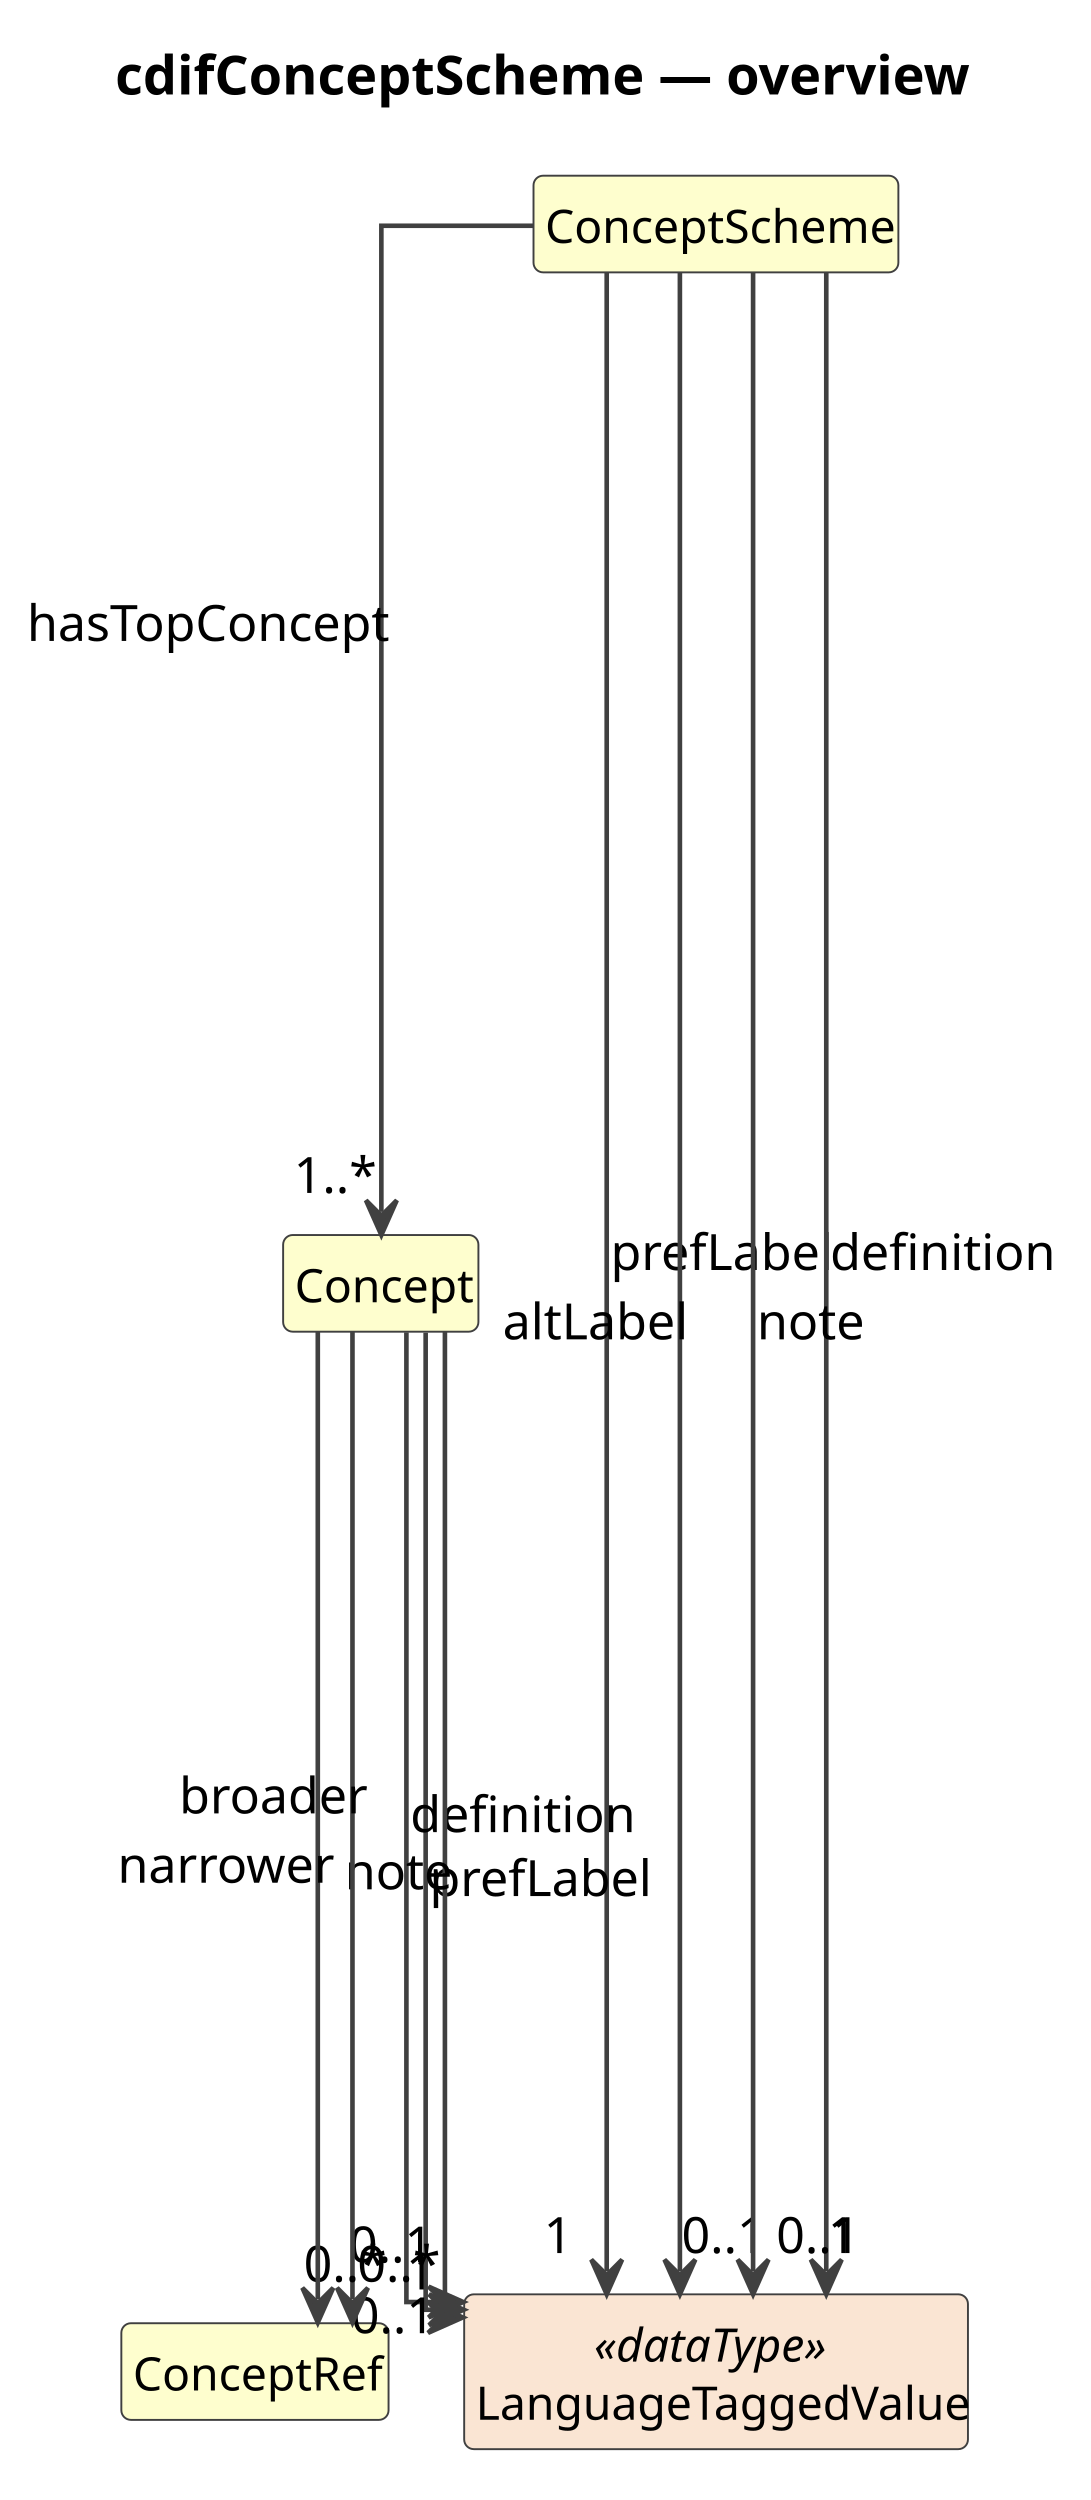
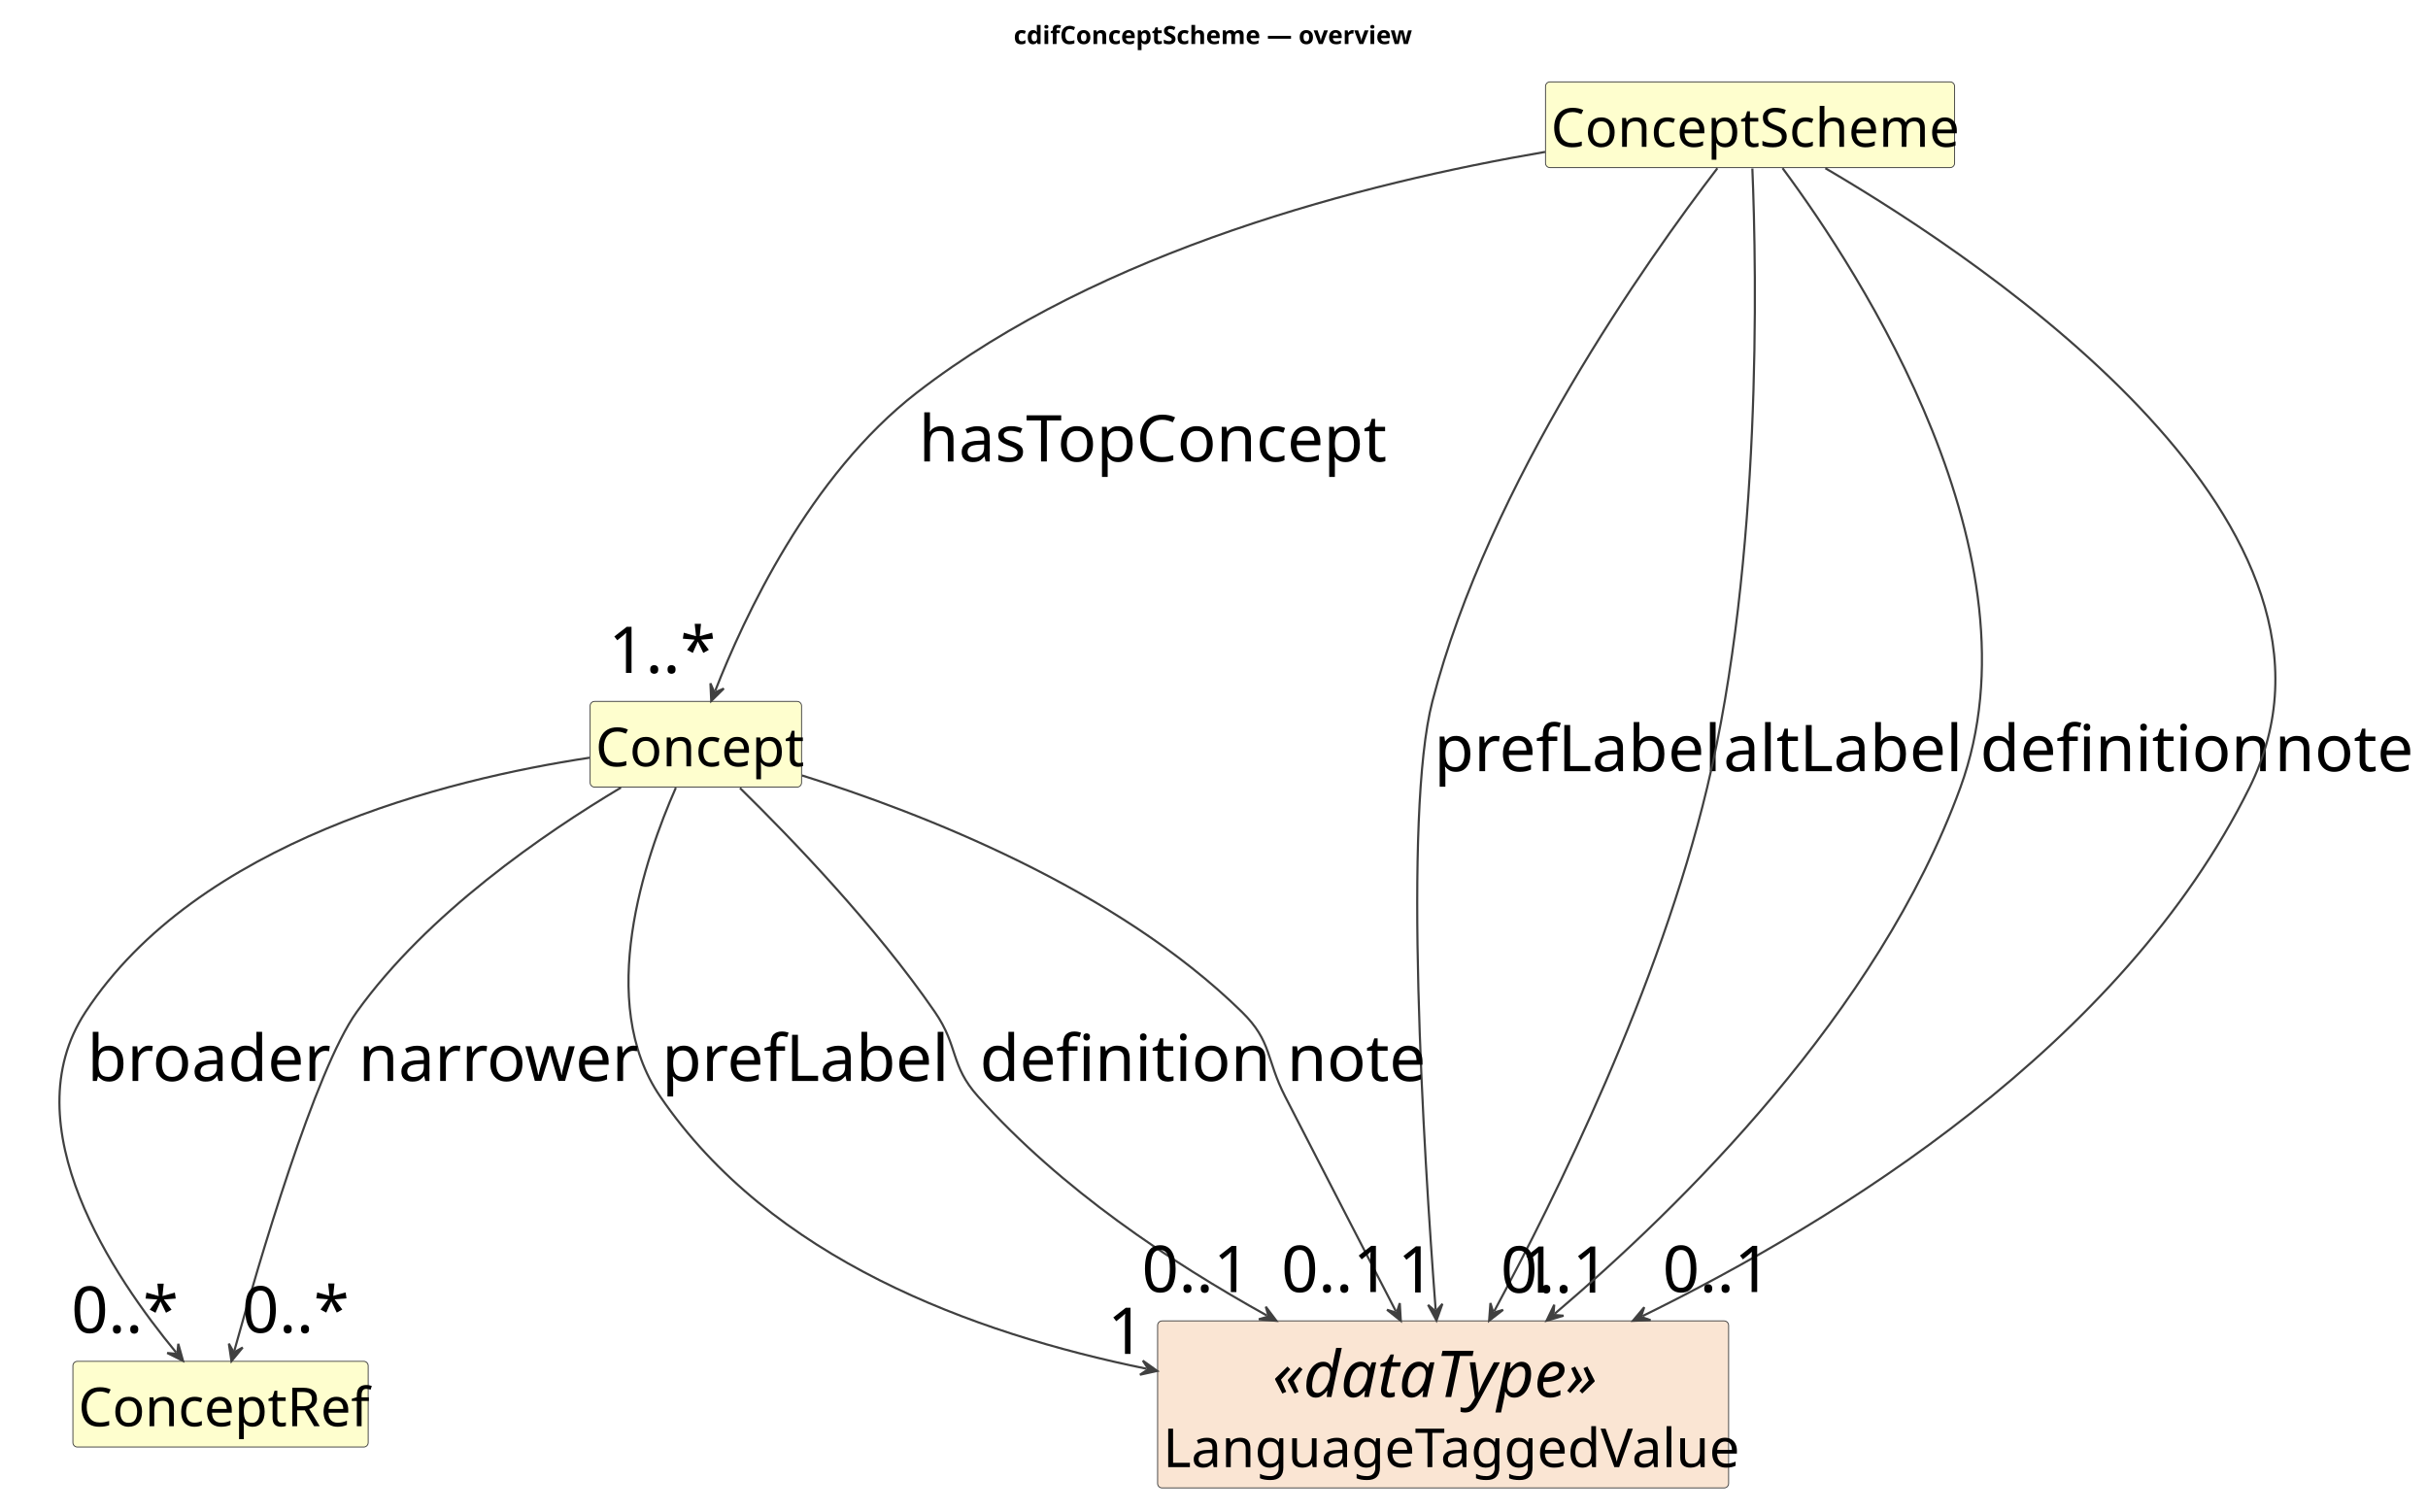
- <svg xmlns="http://www.w3.org/2000/svg" contentStyleType="text/css" data-diagram-type="CLASS" height="649px" preserveAspectRatio="none" style="width:283px;height:649px;background:#FFFFFF;" version="1.1" viewBox="0 0 283 649" width="283px" zoomAndPan="magnify">
+ <svg xmlns="http://www.w3.org/2000/svg" contentStyleType="text/css" data-diagram-type="CLASS" height="842px" preserveAspectRatio="none" style="width:1352px;height:842px;background:#FFFFFF;" version="1.1" viewBox="0 0 1352 842" width="1352px" zoomAndPan="magnify">
  <defs />
  <g>
    <g class="title" data-source-line="1">
-       <text fill="#000000" font-family="sans-serif" font-size="14" font-weight="700" lengthAdjust="spacing" textLength="216.727" x="29.906" y="24.533">cdifConceptScheme — overview</text>
+       <text fill="#000000" font-family="sans-serif" font-size="14" font-weight="700" lengthAdjust="spacing" textLength="216.727" x="564.47" y="24.533">cdifConceptScheme — overview</text>
    </g>
-     <g class="entity" data-qualified-name="ConceptScheme" data-source-line="15" id="ent0002">
-       <rect fill="#FEFECE" height="25.094" rx="2.5" ry="2.5" style="stroke:#404040;stroke-width:0.5;" width="94.717" x="138.5" y="45.609" />
-       <text fill="#000000" font-family="sans-serif" font-size="12" lengthAdjust="spacing" textLength="88.717" x="141.5" y="63.066">ConceptScheme</text>
+     <g class="entity" data-qualified-name="ConceptScheme" data-source-line="16" id="ent0002">
+       <rect fill="#FEFECE" height="47.734" rx="2.5" ry="2.5" style="stroke:#404040;stroke-width:0.5;" width="227.792" x="860.6" y="45.609" />
+       <text fill="#000000" font-family="sans-serif" font-size="30" lengthAdjust="spacing" textLength="221.792" x="863.6" y="81.752">ConceptScheme</text>
    </g>
-     <g class="entity" data-qualified-name="Concept" data-source-line="17" id="ent0003">
-       <rect fill="#FEFECE" height="25.094" rx="2.5" ry="2.5" style="stroke:#404040;stroke-width:0.5;" width="50.695" x="73.5" y="320.609" />
-       <text fill="#000000" font-family="sans-serif" font-size="12" lengthAdjust="spacing" textLength="44.695" x="76.5" y="338.066">Concept</text>
+     <g class="entity" data-qualified-name="Concept" data-source-line="18" id="ent0003">
+       <rect fill="#FEFECE" height="47.734" rx="2.5" ry="2.5" style="stroke:#404040;stroke-width:0.5;" width="117.738" x="328.6" y="390.609" />
+       <text fill="#000000" font-family="sans-serif" font-size="30" lengthAdjust="spacing" textLength="111.738" x="331.6" y="426.752">Concept</text>
    </g>
-     <g class="entity" data-qualified-name="ConceptRef" data-source-line="19" id="ent0004">
-       <rect fill="#FEFECE" height="25.094" rx="2.5" ry="2.5" style="stroke:#404040;stroke-width:0.5;" width="69.369" x="31.5" y="603.109" />
-       <text fill="#000000" font-family="sans-serif" font-size="12" lengthAdjust="spacing" textLength="63.369" x="34.5" y="620.566">ConceptRef</text>
+     <g class="entity" data-qualified-name="ConceptRef" data-source-line="20" id="ent0004">
+       <rect fill="#FEFECE" height="47.734" rx="2.5" ry="2.5" style="stroke:#404040;stroke-width:0.5;" width="164.423" x="40.6" y="758.109" />
+       <text fill="#000000" font-family="sans-serif" font-size="30" lengthAdjust="spacing" textLength="158.423" x="43.6" y="794.252">ConceptRef</text>
    </g>
-     <g class="entity" data-qualified-name="LanguageTaggedValue" data-source-line="21" id="ent0005">
-       <rect fill="#FAE5D3" height="40.188" rx="2.5" ry="2.5" style="stroke:#404040;stroke-width:0.5;" width="130.781" x="120.5" y="595.609" />
-       <text fill="#000000" font-family="sans-serif" font-size="12" font-style="italic" lengthAdjust="spacing" textLength="63.381" x="154.2" y="613.066">«dataType»</text>
-       <text fill="#000000" font-family="sans-serif" font-size="12" lengthAdjust="spacing" textLength="124.781" x="123.5" y="628.16">LanguageTaggedValue</text>
+     <g class="entity" data-qualified-name="LanguageTaggedValue" data-source-line="22" id="ent0005">
+       <rect fill="#FAE5D3" height="93.016" rx="2.5" ry="2.5" style="stroke:#404040;stroke-width:0.5;" width="317.953" x="644.6" y="735.609" />
+       <text fill="#000000" font-family="sans-serif" font-size="36" font-style="italic" lengthAdjust="spacing" textLength="190.143" x="708.505" y="777.981">«dataType»</text>
+       <text fill="#000000" font-family="sans-serif" font-size="30" lengthAdjust="spacing" textLength="311.953" x="647.6" y="817.033">LanguageTaggedValue</text>
    </g>
-     <g class="link" data-entity-1="ent0002" data-entity-2="ent0005" data-link-type="dependency" data-source-line="23" id="lnk6">
-       <path codeLine="23" d="M157.5,70.799 C157.5,143.409 157.5,500.069 157.5,589.599" fill="none" id="ConceptScheme-to-LanguageTaggedValue" style="stroke:#404040;stroke-width:1.2;" />
-       <polygon fill="#404040" points="157.5,595.599,161.5,586.599,157.5,590.599,153.5,586.599,157.5,595.599" style="stroke:#404040;stroke-width:1.2;" />
-       <text fill="#000000" font-family="sans-serif" font-size="13" lengthAdjust="spacing" textLength="54.209" x="158.5" y="329.695">prefLabel</text>
-       <text fill="#000000" font-family="sans-serif" font-size="13" lengthAdjust="spacing" textLength="7.23" x="141.166" y="584.891">1</text>
+     <g class="link" data-entity-1="ent0002" data-entity-2="ent0005" data-link-type="dependency" data-source-line="24" id="lnk6">
+       <path codeLine="24" d="M956.3,93.699 C917.72,144.029 829.02,268.889 797.6,390.609 C781.12,454.459 792.696,640.717 799.426,729.397" fill="none" id="ConceptScheme-to-LanguageTaggedValue" style="stroke:#404040;stroke-width:1.2;" />
+       <polygon fill="#404040" points="799.88,735.379,803.188,726.102,799.502,730.394,795.21,726.708,799.88,735.379" style="stroke:#404040;stroke-width:1.2;" />
+       <text fill="#000000" font-family="sans-serif" font-size="36" lengthAdjust="spacing" textLength="150.117" x="798.6" y="429.481">prefLabel</text>
+       <text fill="#000000" font-family="sans-serif" font-size="36" lengthAdjust="spacing" textLength="20.021" x="778.298" y="719.761">1</text>
    </g>
-     <g class="link" data-entity-1="ent0002" data-entity-2="ent0005" data-link-type="dependency" data-source-line="24" id="lnk7">
-       <path codeLine="24" d="M176.5,70.799 C176.5,143.409 176.5,500.069 176.5,589.599" fill="none" id="ConceptScheme-to-LanguageTaggedValue-1" style="stroke:#404040;stroke-width:1.2;" />
-       <polygon fill="#404040" points="176.5,595.599,180.5,586.599,176.5,590.599,172.5,586.599,176.5,595.599" style="stroke:#404040;stroke-width:1.2;" />
-       <text fill="#000000" font-family="sans-serif" font-size="13" lengthAdjust="spacing" textLength="45.538" x="130.5" y="347.695">altLabel</text>
-       <text fill="#000000" font-family="sans-serif" font-size="13" lengthAdjust="spacing" textLength="21.684" x="176.926" y="584.891">0..1</text>
+     <g class="link" data-entity-1="ent0002" data-entity-2="ent0005" data-link-type="dependency" data-source-line="25" id="lnk7">
+       <path codeLine="25" d="M975.78,93.839 C978.2,152.549 981.12,311.289 950.6,438.609 C923.87,550.139 866.524,666.136 832.034,730.196" fill="none" id="ConceptScheme-to-LanguageTaggedValue-1" style="stroke:#404040;stroke-width:1.2;" />
+       <polygon fill="#404040" points="829.19,735.479,836.979,729.451,831.56,731.077,829.935,725.659,829.19,735.479" style="stroke:#404040;stroke-width:1.2;" />
+       <text fill="#000000" font-family="sans-serif" font-size="36" lengthAdjust="spacing" textLength="126.106" x="959.6" y="429.481">altLabel</text>
+       <text fill="#000000" font-family="sans-serif" font-size="36" lengthAdjust="spacing" textLength="60.047" x="835.623" y="719.873">0..1</text>
    </g>
-     <g class="link" data-entity-1="ent0002" data-entity-2="ent0005" data-link-type="dependency" data-source-line="25" id="lnk8">
-       <path codeLine="25" d="M214.5,70.799 C214.5,143.409 214.5,500.069 214.5,589.599" fill="none" id="ConceptScheme-to-LanguageTaggedValue-2" style="stroke:#404040;stroke-width:1.2;" />
-       <polygon fill="#404040" points="214.5,595.599,218.5,586.599,214.5,590.599,210.5,586.599,214.5,595.599" style="stroke:#404040;stroke-width:1.2;" />
-       <text fill="#000000" font-family="sans-serif" font-size="13" lengthAdjust="spacing" textLength="52.038" x="215.5" y="329.695">definition</text>
-       <text fill="#000000" font-family="sans-serif" font-size="13" lengthAdjust="spacing" textLength="7.23" x="214.91" y="584.891">1</text>
+     <g class="link" data-entity-1="ent0002" data-entity-2="ent0005" data-link-type="dependency" data-source-line="26" id="lnk8">
+       <path codeLine="26" d="M992.6,93.659 C1035.83,151.959 1138.56,309.809 1091.6,438.609 C1045.77,564.339 935.801,672.043 865.761,731.602" fill="none" id="ConceptScheme-to-LanguageTaggedValue-2" style="stroke:#404040;stroke-width:1.2;" />
+       <polygon fill="#404040" points="861.19,735.489,870.637,732.706,864.999,732.25,865.455,726.612,861.19,735.489" style="stroke:#404040;stroke-width:1.2;" />
+       <text fill="#000000" font-family="sans-serif" font-size="36" lengthAdjust="spacing" textLength="144.106" x="1102.6" y="429.481">definition</text>
+       <text fill="#000000" font-family="sans-serif" font-size="36" lengthAdjust="spacing" textLength="20.021" x="846.697" y="719.884">1</text>
    </g>
-     <g class="link" data-entity-1="ent0002" data-entity-2="ent0005" data-link-type="dependency" data-source-line="26" id="lnk9">
-       <path codeLine="26" d="M195.5,70.799 C195.5,143.409 195.5,500.069 195.5,589.599" fill="none" id="ConceptScheme-to-LanguageTaggedValue-3" style="stroke:#404040;stroke-width:1.2;" />
-       <polygon fill="#404040" points="195.5,595.599,199.5,586.599,195.5,590.599,191.5,586.599,195.5,595.599" style="stroke:#404040;stroke-width:1.2;" />
-       <text fill="#000000" font-family="sans-serif" font-size="13" lengthAdjust="spacing" textLength="25.302" x="196.5" y="347.695">note</text>
-       <text fill="#000000" font-family="sans-serif" font-size="13" lengthAdjust="spacing" textLength="21.684" x="201.507" y="584.891">0..1</text>
+     <g class="link" data-entity-1="ent0002" data-entity-2="ent0005" data-link-type="dependency" data-source-line="27" id="lnk9">
+       <path codeLine="27" d="M1016.42,93.679 C1110.31,148.689 1324.26,293.829 1252.6,438.609 C1181.5,582.279 1023.456,679.496 914.636,732.906" fill="none" id="ConceptScheme-to-LanguageTaggedValue-3" style="stroke:#404040;stroke-width:1.2;" />
+       <polygon fill="#404040" points="909.25,735.549,919.092,735.175,913.739,733.346,915.567,727.993,909.25,735.549" style="stroke:#404040;stroke-width:1.2;" />
+       <text fill="#000000" font-family="sans-serif" font-size="36" lengthAdjust="spacing" textLength="70.066" x="1266.6" y="429.481">note</text>
+       <text fill="#000000" font-family="sans-serif" font-size="36" lengthAdjust="spacing" textLength="60.047" x="925.788" y="719.52">0..1</text>
    </g>
-     <g class="link" data-entity-1="ent0002" data-entity-2="ent0003" data-link-type="dependency" data-source-line="27" id="lnk10">
-       <path codeLine="27" d="M138.43,58.609 C118.12,58.609 99,58.609 99,58.609 C99,58.609 99,260.899 99,314.599" fill="none" id="ConceptScheme-to-Concept" style="stroke:#404040;stroke-width:1.2;" />
-       <polygon fill="#404040" points="99,320.599,103,311.599,99,315.599,95,311.599,99,320.599" style="stroke:#404040;stroke-width:1.2;" />
-       <text fill="#000000" font-family="sans-serif" font-size="13" lengthAdjust="spacing" textLength="91.781" x="7" y="166.385">hasTopConcept</text>
-       <text fill="#000000" font-family="sans-serif" font-size="13" lengthAdjust="spacing" textLength="19.513" x="76.25" y="309.687">1..*</text>
+     <g class="link" data-entity-1="ent0002" data-entity-2="ent0003" data-link-type="dependency" data-source-line="28" id="lnk10">
+       <path codeLine="28" d="M860.39,84.599 C759.63,101.809 613.26,139.199 510.6,218.609 C450.61,265.019 414.231,343.983 398.231,384.784" fill="none" id="ConceptScheme-to-Concept" style="stroke:#404040;stroke-width:1.2;" />
+       <polygon fill="#404040" points="396.04,390.369,403.05,383.451,397.865,385.714,395.602,380.53,396.04,390.369" style="stroke:#404040;stroke-width:1.2;" />
+       <text fill="#000000" font-family="sans-serif" font-size="36" lengthAdjust="spacing" textLength="254.162" x="511.6" y="256.981">hasTopConcept</text>
+       <text fill="#000000" font-family="sans-serif" font-size="36" lengthAdjust="spacing" textLength="54.035" x="338.875" y="374.754">1..*</text>
    </g>
-     <g class="link" data-entity-1="ent0003" data-entity-2="ent0005" data-link-type="dependency" data-source-line="28" id="lnk11">
-       <path codeLine="28" d="M110.5,345.959 C110.5,399.199 110.5,599.609 110.5,599.609 C110.5,599.609 108.38,599.609 114.37,599.609" fill="none" id="Concept-to-LanguageTaggedValue" style="stroke:#404040;stroke-width:1.2;" />
-       <polygon fill="#404040" points="120.37,599.609,111.37,595.609,115.37,599.609,111.37,603.609,120.37,599.609" style="stroke:#404040;stroke-width:1.2;" />
-       <text fill="#000000" font-family="sans-serif" font-size="13" lengthAdjust="spacing" textLength="54.209" x="111.5" y="492.214">prefLabel</text>
-       <text fill="#000000" font-family="sans-serif" font-size="13" lengthAdjust="spacing" textLength="7.23" x="105.403" y="594.339">1</text>
+     <g class="link" data-entity-1="ent0003" data-entity-2="ent0005" data-link-type="dependency" data-source-line="29" id="lnk11">
+       <path codeLine="29" d="M376.34,438.699 C359.08,477.799 331.62,557.909 367.6,610.609 C429.35,701.059 541.022,742.327 638.512,762.267" fill="none" id="Concept-to-LanguageTaggedValue" style="stroke:#404040;stroke-width:1.2;" />
+       <polygon fill="#404040" points="644.39,763.469,636.374,757.747,639.491,762.467,634.771,765.585,644.39,763.469" style="stroke:#404040;stroke-width:1.2;" />
+       <text fill="#000000" font-family="sans-serif" font-size="36" lengthAdjust="spacing" textLength="150.117" x="368.6" y="601.981">prefLabel</text>
+       <text fill="#000000" font-family="sans-serif" font-size="36" lengthAdjust="spacing" textLength="20.021" x="616.724" y="753.982">1</text>
    </g>
-     <g class="link" data-entity-1="ent0003" data-entity-2="ent0005" data-link-type="dependency" data-source-line="29" id="lnk12">
-       <path codeLine="29" d="M105.5,345.869 C105.5,398.699 105.5,597.609 105.5,597.609 C105.5,597.609 105.52,597.609 114.26,597.609" fill="none" id="Concept-to-LanguageTaggedValue-1" style="stroke:#404040;stroke-width:1.2;" />
-       <polygon fill="#404040" points="120.26,597.609,111.26,593.609,115.26,597.609,111.26,601.609,120.26,597.609" style="stroke:#404040;stroke-width:1.2;" />
-       <text fill="#000000" font-family="sans-serif" font-size="13" lengthAdjust="spacing" textLength="52.038" x="106.5" y="475.615">definition</text>
-       <text fill="#000000" font-family="sans-serif" font-size="13" lengthAdjust="spacing" textLength="21.684" x="91.081" y="605.699">0..1</text>
+     <g class="link" data-entity-1="ent0003" data-entity-2="ent0005" data-link-type="dependency" data-source-line="30" id="lnk12">
+       <path codeLine="30" d="M412.04,438.849 C440.45,466.699 487.63,515.639 520.6,563.609 C533.89,582.939 528.95,593.139 544.6,610.609 C591.2,662.639 651.856,702.813 705.516,732.653" fill="none" id="Concept-to-LanguageTaggedValue-1" style="stroke:#404040;stroke-width:1.2;" />
+       <polygon fill="#404040" points="710.76,735.569,704.838,727.699,706.39,733.139,700.95,734.691,710.76,735.569" style="stroke:#404040;stroke-width:1.2;" />
+       <text fill="#000000" font-family="sans-serif" font-size="36" lengthAdjust="spacing" textLength="144.106" x="545.6" y="601.981">definition</text>
+       <text fill="#000000" font-family="sans-serif" font-size="36" lengthAdjust="spacing" textLength="60.047" x="635.795" y="719.542">0..1</text>
    </g>
-     <g class="link" data-entity-1="ent0003" data-entity-2="ent0005" data-link-type="dependency" data-source-line="30" id="lnk13">
-       <path codeLine="30" d="M115.5,345.699 C115.5,398.779 115.5,601.609 115.5,601.609 C115.5,601.609 111.22,601.609 114.13,601.609" fill="none" id="Concept-to-LanguageTaggedValue-2" style="stroke:#404040;stroke-width:1.2;" />
-       <polygon fill="#404040" points="120.13,601.609,111.13,597.609,115.13,601.609,111.13,605.609,120.13,601.609" style="stroke:#404040;stroke-width:1.2;" />
-       <text fill="#000000" font-family="sans-serif" font-size="13" lengthAdjust="spacing" textLength="25.302" x="89.5" y="490.464">note</text>
-       <text fill="#000000" font-family="sans-serif" font-size="13" lengthAdjust="spacing" textLength="21.684" x="90.611" y="587.324">0..1</text>
+     <g class="link" data-entity-1="ent0003" data-entity-2="ent0005" data-link-type="dependency" data-source-line="31" id="lnk13">
+       <path codeLine="31" d="M446.61,431.849 C513.26,452.769 621.52,494.849 691.6,563.609 C708.34,580.039 704.89,589.739 715.6,610.609 C737.36,652.989 759.514,695.89 777.264,730.22" fill="none" id="Concept-to-LanguageTaggedValue-2" style="stroke:#404040;stroke-width:1.2;" />
+       <polygon fill="#404040" points="780.02,735.549,779.44,725.718,777.724,731.108,772.333,729.392,780.02,735.549" style="stroke:#404040;stroke-width:1.2;" />
+       <text fill="#000000" font-family="sans-serif" font-size="36" lengthAdjust="spacing" textLength="70.066" x="716.6" y="601.981">note</text>
+       <text fill="#000000" font-family="sans-serif" font-size="36" lengthAdjust="spacing" textLength="60.047" x="713.496" y="719.52">0..1</text>
    </g>
-     <g class="link" data-entity-1="ent0003" data-entity-2="ent0004" data-link-type="dependency" data-source-line="31" id="lnk14">
-       <path codeLine="31" d="M91.5,345.609 C91.5,392.279 91.5,549.969 91.5,596.929" fill="none" id="Concept-to-ConceptRef" style="stroke:#404040;stroke-width:1.2;" />
-       <polygon fill="#404040" points="91.5,602.929,95.5,593.929,91.5,597.929,87.5,593.929,91.5,602.929" style="stroke:#404040;stroke-width:1.2;" />
-       <text fill="#000000" font-family="sans-serif" font-size="13" lengthAdjust="spacing" textLength="44.808" x="46.5" y="470.764">broader</text>
-       <text fill="#000000" font-family="sans-serif" font-size="13" lengthAdjust="spacing" textLength="19.513" x="78.828" y="592.332">0..*</text>
+     <g class="link" data-entity-1="ent0003" data-entity-2="ent0004" data-link-type="dependency" data-source-line="32" id="lnk14">
+       <path codeLine="32" d="M328.29,421.969 C248.68,434.039 110.06,468.299 47.6,563.609 C6,627.079 63.649,711.524 98.099,753.224" fill="none" id="Concept-to-ConceptRef" style="stroke:#404040;stroke-width:1.2;" />
+       <polygon fill="#404040" points="101.92,757.849,99.272,748.363,98.736,753.995,93.104,753.458,101.92,757.849" style="stroke:#404040;stroke-width:1.2;" />
+       <text fill="#000000" font-family="sans-serif" font-size="36" lengthAdjust="spacing" textLength="124.084" x="48.6" y="601.981">broader</text>
+       <text fill="#000000" font-family="sans-serif" font-size="36" lengthAdjust="spacing" textLength="54.035" x="39.692" y="742.231">0..*</text>
    </g>
-     <g class="link" data-entity-1="ent0003" data-entity-2="ent0004" data-link-type="dependency" data-source-line="32" id="lnk15">
-       <path codeLine="32" d="M82.5,345.609 C82.5,392.279 82.5,549.969 82.5,596.929" fill="none" id="Concept-to-ConceptRef-1" style="stroke:#404040;stroke-width:1.2;" />
-       <polygon fill="#404040" points="82.5,602.929,86.5,593.929,82.5,597.929,78.5,593.929,82.5,602.929" style="stroke:#404040;stroke-width:1.2;" />
-       <text fill="#000000" font-family="sans-serif" font-size="13" lengthAdjust="spacing" textLength="51.295" x="30.5" y="488.764">narrower</text>
-       <text fill="#000000" font-family="sans-serif" font-size="13" lengthAdjust="spacing" textLength="19.513" x="92.766" y="592.332">0..*</text>
+     <g class="link" data-entity-1="ent0003" data-entity-2="ent0004" data-link-type="dependency" data-source-line="33" id="lnk15">
+       <path codeLine="33" d="M345.77,438.609 C303.15,464.029 237.9,508.709 198.6,563.609 C175.49,595.889 144.136,703.098 130.486,752.228" fill="none" id="Concept-to-ConceptRef-1" style="stroke:#404040;stroke-width:1.2;" />
+       <polygon fill="#404040" points="128.88,758.009,135.143,750.409,130.219,753.192,127.435,748.267,128.88,758.009" style="stroke:#404040;stroke-width:1.2;" />
+       <text fill="#000000" font-family="sans-serif" font-size="36" lengthAdjust="spacing" textLength="142.049" x="199.6" y="601.981">narrower</text>
+       <text fill="#000000" font-family="sans-serif" font-size="36" lengthAdjust="spacing" textLength="54.035" x="134.774" y="742.129">0..*</text>
    </g>
  </g>
</svg>
